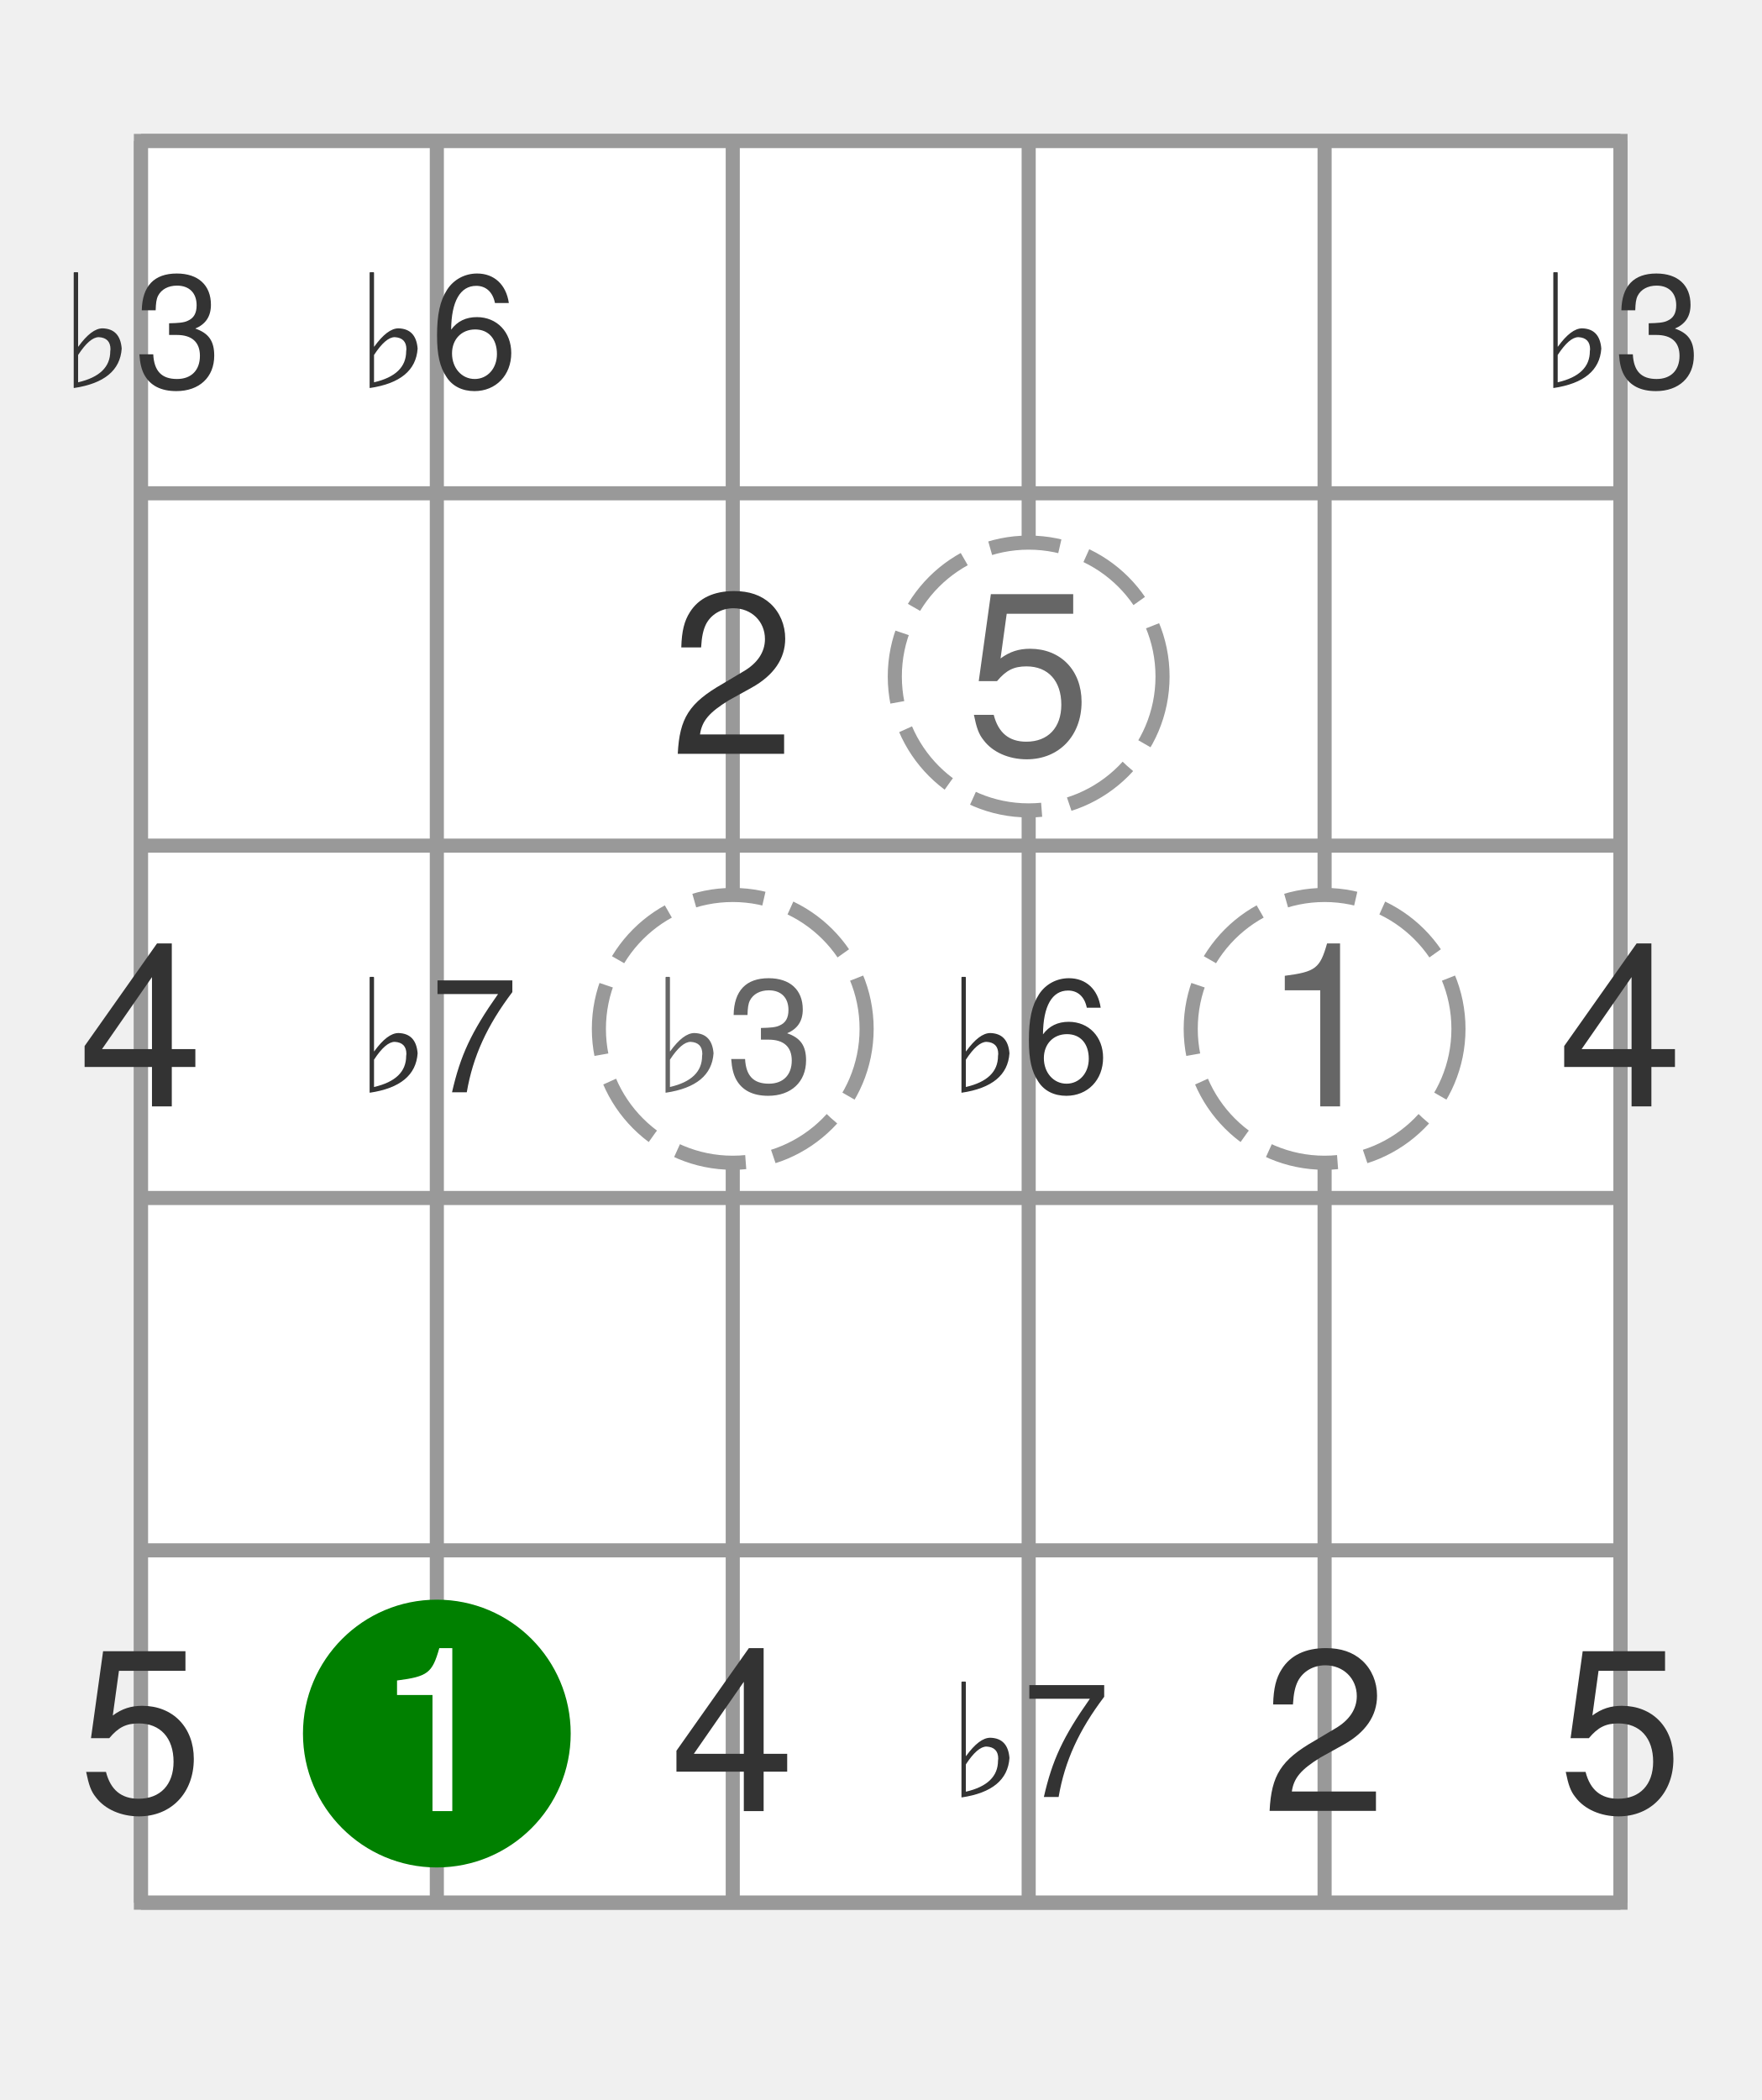
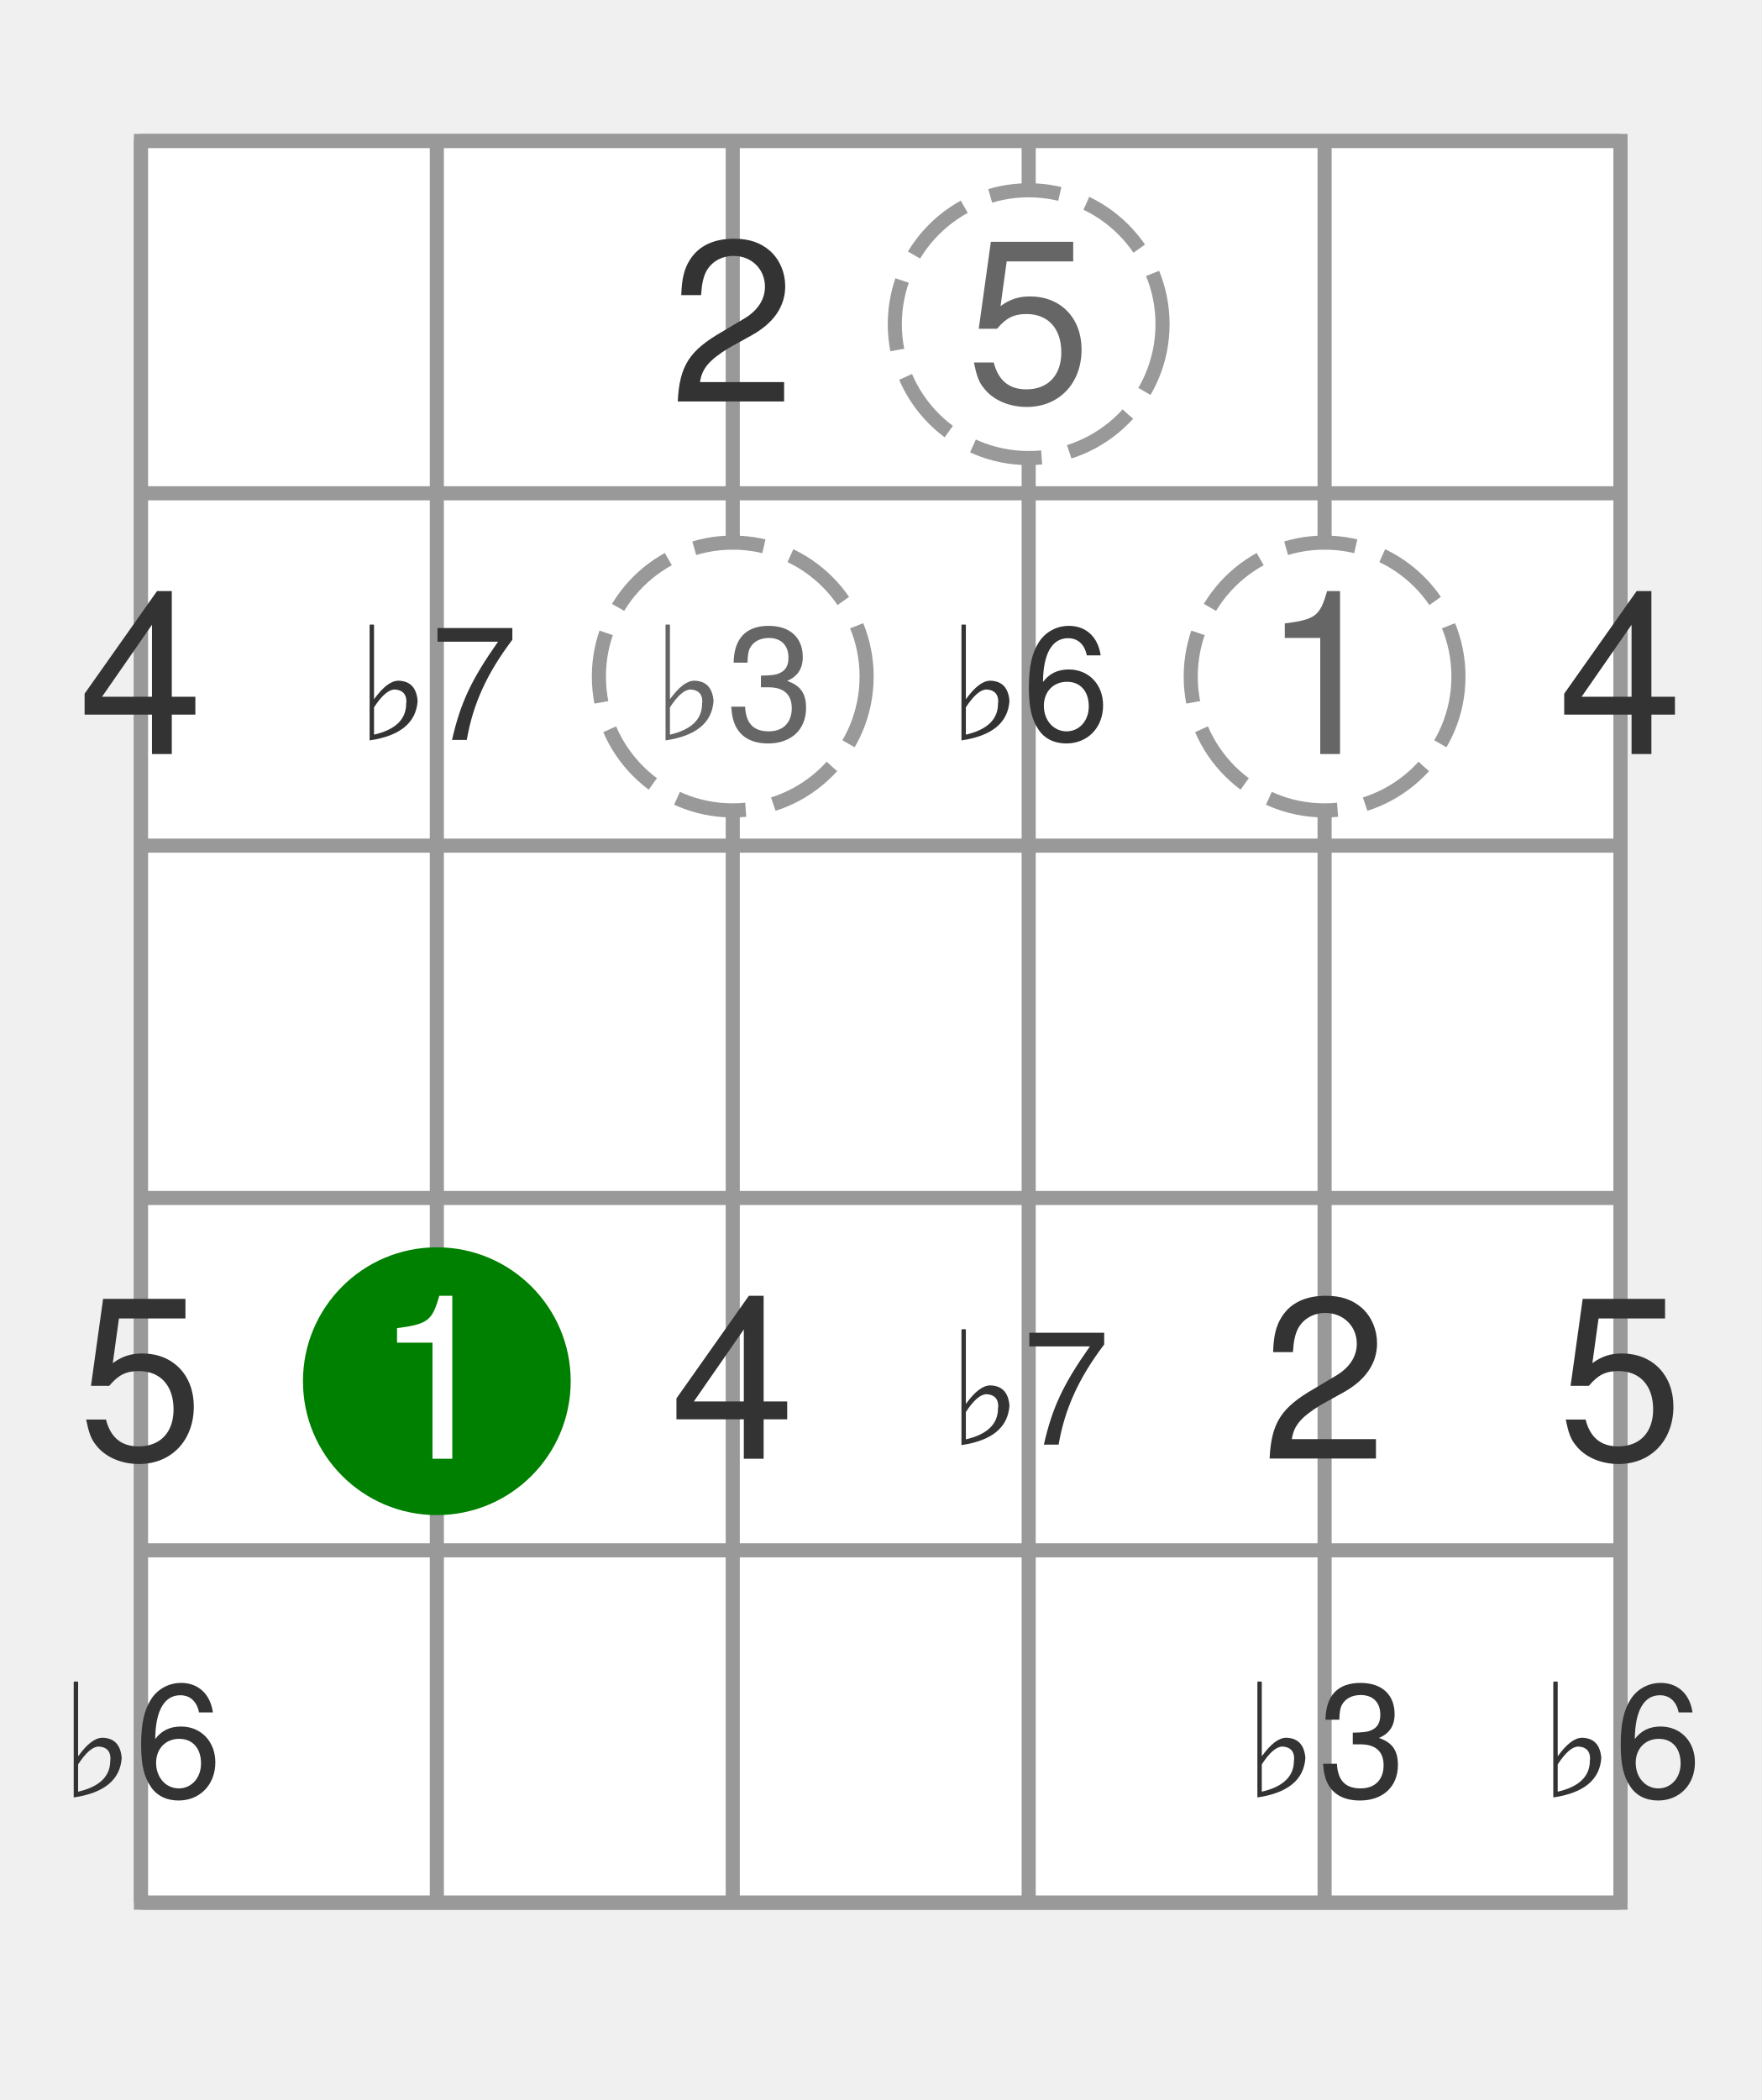
- <svg xmlns="http://www.w3.org/2000/svg" id="diagram-new" class="fbd-diagram" width="100%" viewBox="0 0 125 149" preserveAspectRatio="xMidYMid meet" font-size="16px" data-fbd="{&quot;numStrings&quot;:6,&quot;numFrets&quot;:5,&quot;grid&quot;:[[null],[null,&quot;♭3&quot;,&quot;♭6&quot;,null,null,&quot;&quot;,&quot;♭3&quot;,null],[null,null,null,&quot;2&quot;,{&quot;label&quot;:&quot;5&quot;,&quot;dot&quot;:true,&quot;class&quot;:&quot;fbd-note-optional&quot;},null,null,null],[null,&quot;4&quot;,&quot;♭7&quot;,{&quot;label&quot;:&quot;♭3&quot;,&quot;dot&quot;:true,&quot;class&quot;:&quot;fbd-note-optional&quot;},&quot;♭6&quot;,{&quot;label&quot;:&quot;1&quot;,&quot;dot&quot;:true,&quot;class&quot;:&quot;fbd-note-optional&quot;},&quot;4&quot;],[null,null,null,&quot;&quot;],[null,&quot;5&quot;,{&quot;label&quot;:&quot;1&quot;,&quot;dot&quot;:true,&quot;class&quot;:&quot;fbd-note-root&quot;},&quot;4&quot;,&quot;♭7&quot;,&quot;2&quot;,&quot;5&quot;]]}">
+ <svg xmlns="http://www.w3.org/2000/svg" id="diagram-new" class="fbd-diagram" width="100%" viewBox="0 0 125 149" preserveAspectRatio="xMidYMid meet" font-size="16px" data-fbd="{&quot;numStrings&quot;:6,&quot;numFrets&quot;:5,&quot;grid&quot;:[[null],[null,null,null,&quot;2&quot;,{&quot;label&quot;:&quot;5&quot;,&quot;dot&quot;:true,&quot;class&quot;:&quot;fbd-note-optional&quot;},null,null,null],[null,&quot;4&quot;,&quot;♭7&quot;,{&quot;label&quot;:&quot;♭3&quot;,&quot;dot&quot;:true,&quot;class&quot;:&quot;fbd-note-optional&quot;},&quot;♭6&quot;,{&quot;label&quot;:&quot;1&quot;,&quot;dot&quot;:true,&quot;class&quot;:&quot;fbd-note-optional&quot;},&quot;4&quot;],[null,null,null,&quot;&quot;],[null,&quot;5&quot;,{&quot;label&quot;:&quot;1&quot;,&quot;dot&quot;:true,&quot;class&quot;:&quot;fbd-note-root&quot;},&quot;4&quot;,&quot;♭7&quot;,&quot;2&quot;,&quot;5&quot;],[null,&quot;♭6&quot;,null,null,null,&quot;♭3&quot;,&quot;♭6&quot;]]}">
  <style type="text/css">/*  */
 .fbd-grid { stroke: #999; } .fbd-grid-background { fill: #fff; } .fbd-diagram { font-family: "Helvetica Neue",Helvetica,Arial,sans-serif; font-weight: 500; } .fbd-inlays { fill: #f5f5f5; stroke: #ddd; } .fbd-positions text { fill: #333; text-anchor: middle; } .fbd-positions circle + text { fill: #fff; } .fbd-dots { fill: #000; stroke: none; } .fbd-note-footer { font-size: 75%; text-anchor: middle; fill: #000; } .fbd-note-root circle { fill: green; } .fbd-note-optional circle { fill: #fff; stroke: #999; stroke-dasharray: 5,2; } .fbd-note-optional circle + text { fill: #666; } .fbd-note-chromatic circle { fill: #fcc; } .fbd-note-chromatic circle + text { fill: #000; }
/*  */
</style>
  <g class="fbd-grid">
    <rect class="fbd-grid-background" x="10" y="10" width="105" height="125" />
    <path class="fbd-frets" d=" M10 10 h105 M10 35 h105 M10 60 h105 M10 85 h105 M10 110 h105 M10 135 h105" />
    <path class="fbd-strings" d=" M10 10 v125 M31 10 v125 M52 10 v125 M73 10 v125 M94 10 v125 M115 10 v125" />
  </g>
  <g class="fbd-positions">
-     <g class="fbd-pos-1-1">
-       <text font-size="70%" x="10" y="27.5">♭3</text>
+     <g class="fbd-pos-3-1">
+       <text x="52" y="28.5">2</text>
    </g>
-     <g class="fbd-pos-2-1">
-       <text font-size="70%" x="31" y="27.5">♭6</text>
+     <g class="fbd-pos-4-1 fbd-note-optional">
+       <circle cx="73" cy="23" r="9.5" />
+       <text x="73" y="28.5">5</text>
    </g>
-     <g class="fbd-pos-6-1">
-       <text font-size="70%" x="115" y="27.5">♭3</text>
+     <g class="fbd-pos-1-2">
+       <text x="10" y="53.5">4</text>
    </g>
-     <g class="fbd-pos-3-2">
-       <text x="52" y="53.5">2</text>
+     <g class="fbd-pos-2-2">
+       <text font-size="70%" x="31" y="52.5">♭7</text>
    </g>
-     <g class="fbd-pos-4-2 fbd-note-optional">
-       <circle cx="73" cy="48" r="9.5" />
-       <text x="73" y="53.5">5</text>
+     <g class="fbd-pos-3-2 fbd-note-optional">
+       <circle cx="52" cy="48" r="9.5" />
+       <text font-size="70%" x="52" y="52.5">♭3</text>
    </g>
-     <g class="fbd-pos-1-3">
-       <text x="10" y="78.5">4</text>
+     <g class="fbd-pos-4-2">
+       <text font-size="70%" x="73" y="52.5">♭6</text>
    </g>
-     <g class="fbd-pos-2-3">
-       <text font-size="70%" x="31" y="77.5">♭7</text>
+     <g class="fbd-pos-5-2 fbd-note-optional">
+       <circle cx="94" cy="48" r="9.5" />
+       <text x="94" y="53.5">1</text>
    </g>
-     <g class="fbd-pos-3-3 fbd-note-optional">
-       <circle cx="52" cy="73" r="9.5" />
-       <text font-size="70%" x="52" y="77.5">♭3</text>
+     <g class="fbd-pos-6-2">
+       <text x="115" y="53.5">4</text>
    </g>
-     <g class="fbd-pos-4-3">
-       <text font-size="70%" x="73" y="77.5">♭6</text>
+     <g class="fbd-pos-1-4">
+       <text x="10" y="103.5">5</text>
    </g>
-     <g class="fbd-pos-5-3 fbd-note-optional">
-       <circle cx="94" cy="73" r="9.5" />
-       <text x="94" y="78.5">1</text>
+     <g class="fbd-pos-2-4 fbd-note-root">
+       <circle cx="31" cy="98" r="9.5" />
+       <text x="31" y="103.5">1</text>
    </g>
-     <g class="fbd-pos-6-3">
-       <text x="115" y="78.5">4</text>
+     <g class="fbd-pos-3-4">
+       <text x="52" y="103.5">4</text>
+     </g>
+     <g class="fbd-pos-4-4">
+       <text font-size="70%" x="73" y="102.5">♭7</text>
+     </g>
+     <g class="fbd-pos-5-4">
+       <text x="94" y="103.5">2</text>
+     </g>
+     <g class="fbd-pos-6-4">
+       <text x="115" y="103.5">5</text>
    </g>
    <g class="fbd-pos-1-5">
-       <text x="10" y="128.5">5</text>
-     </g>
-     <g class="fbd-pos-2-5 fbd-note-root">
-       <circle cx="31" cy="123" r="9.5" />
-       <text x="31" y="128.5">1</text>
-     </g>
-     <g class="fbd-pos-3-5">
-       <text x="52" y="128.5">4</text>
-     </g>
-     <g class="fbd-pos-4-5">
-       <text font-size="70%" x="73" y="127.5">♭7</text>
+       <text font-size="70%" x="10" y="127.5">♭6</text>
    </g>
    <g class="fbd-pos-5-5">
-       <text x="94" y="128.5">2</text>
+       <text font-size="70%" x="94" y="127.5">♭3</text>
    </g>
    <g class="fbd-pos-6-5">
-       <text x="115" y="128.5">5</text>
+       <text font-size="70%" x="115" y="127.5">♭6</text>
    </g>
  </g>
</svg>
